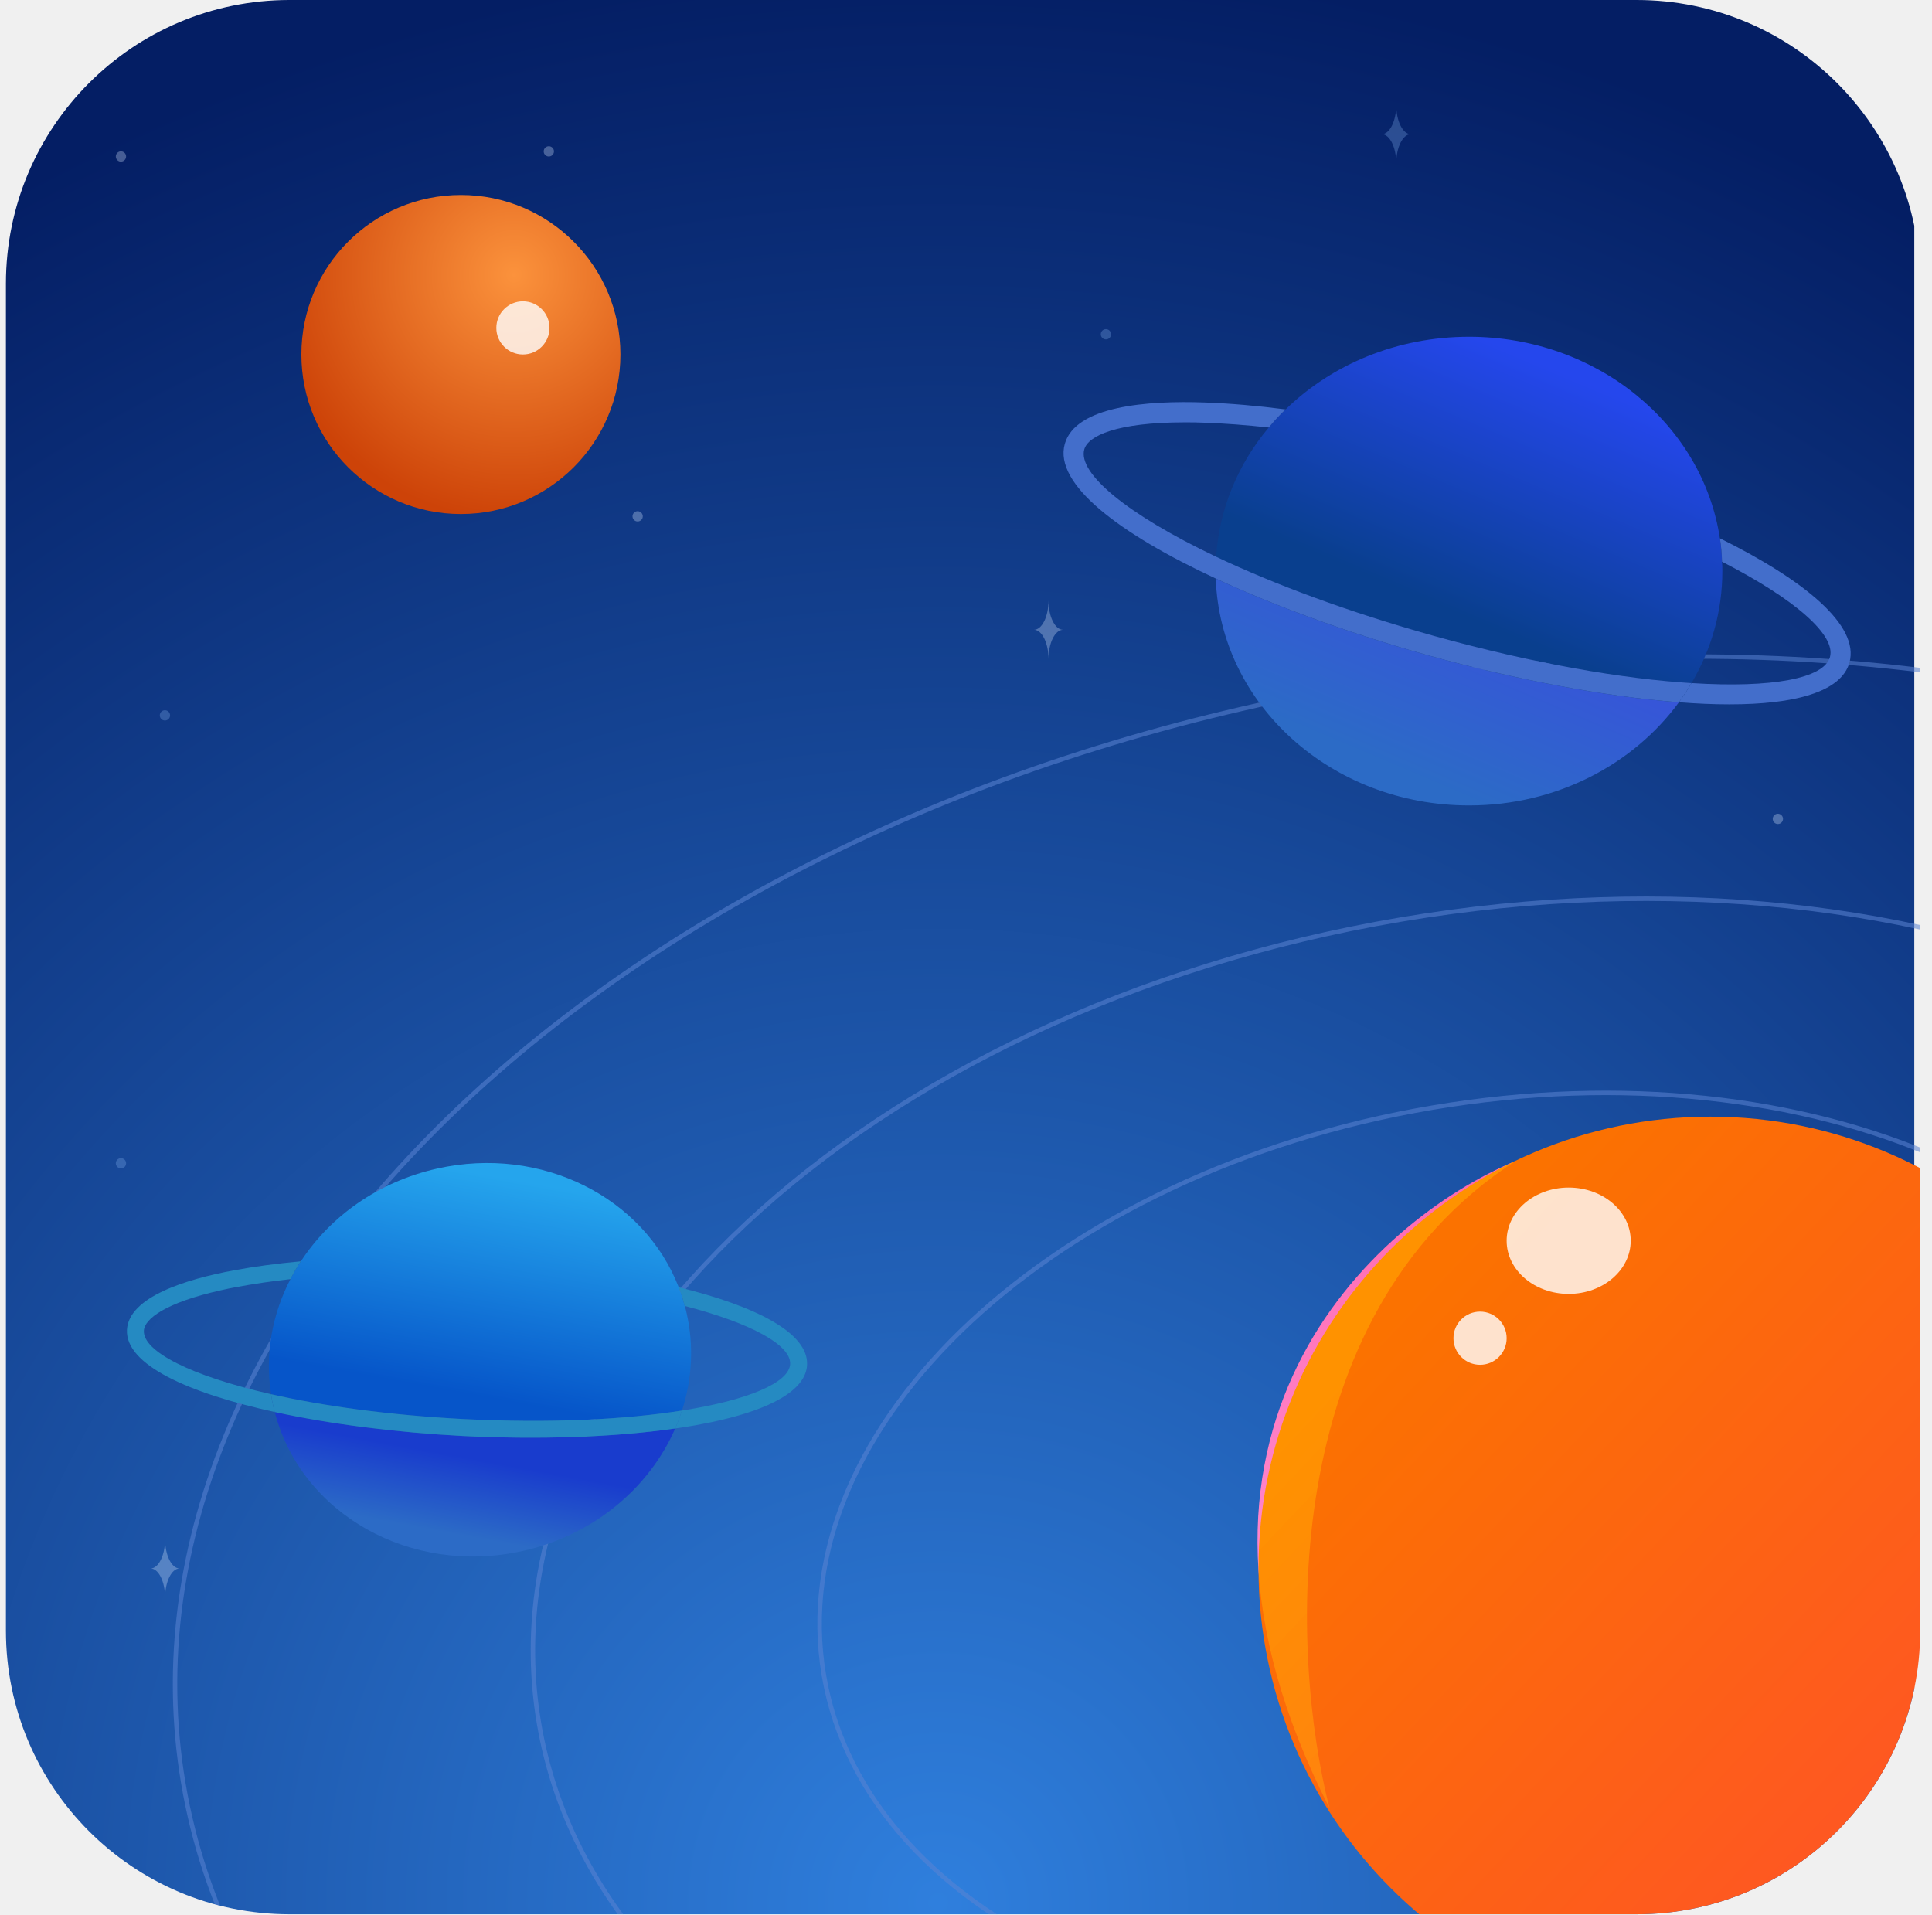
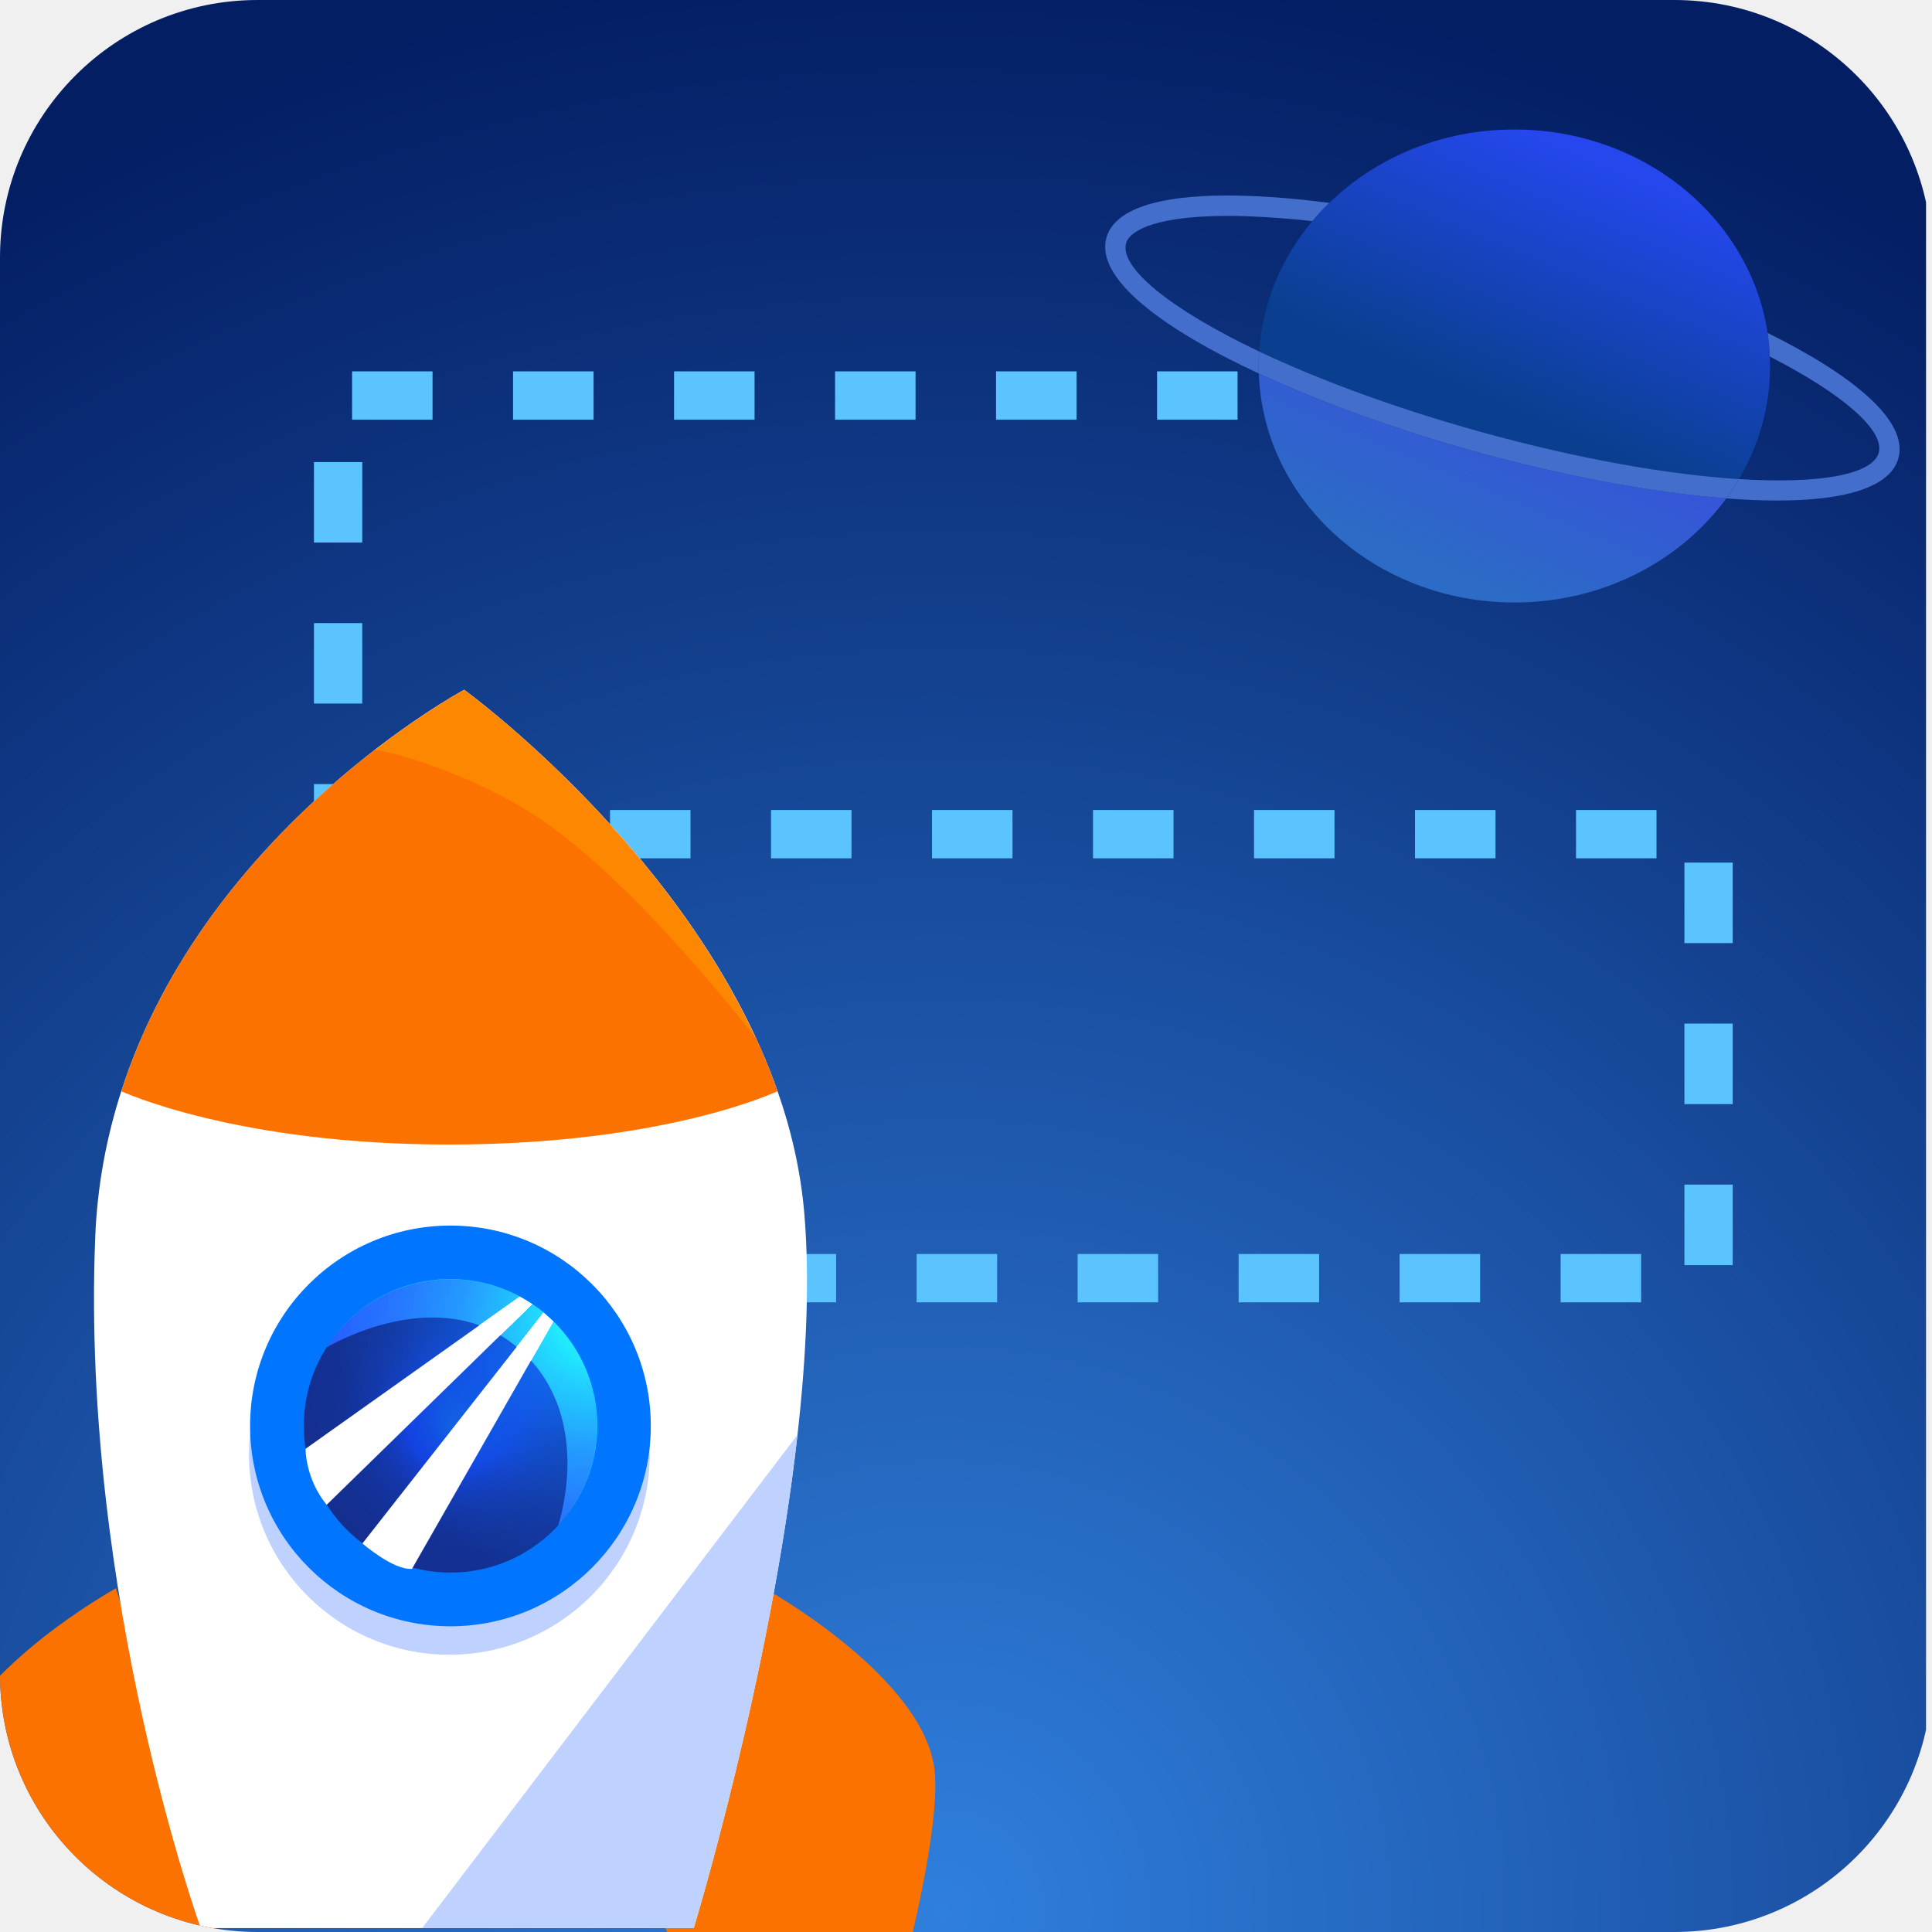
- <svg xmlns="http://www.w3.org/2000/svg" width="109" height="108" viewBox="0 0 109 108" fill="none">
-   <g id="Artboard 1 copy 1">
-     <g clip-path="url(#clip0_1940_411)">
-       <g id="Group">
-         <g id="Layer 1">
-           <path id="Vector" d="M108.001 0H0.001V108H108.001V0Z" fill="url(#paint0_radial_1940_411)" />
-           <g id="Group_2" opacity="0.54">
-             <g id="Vector_2" style="mix-blend-mode:screen">
-               <path d="M93.478 137.308C134.782 130.322 164.53 102.573 159.922 75.329C155.314 48.086 118.095 31.663 76.791 38.649C35.487 45.636 5.738 73.384 10.346 100.628C14.954 127.872 52.173 144.294 93.478 137.308Z" stroke="#5B83D3" stroke-width="0.25" stroke-miterlimit="10" />
-             </g>
-             <g id="Vector_3" style="mix-blend-mode:screen">
-               <path d="M91.239 124.076C121.462 118.964 143.229 98.659 139.857 78.723C136.485 58.787 109.251 46.769 79.028 51.881C48.806 56.993 27.039 77.298 30.411 97.234C33.783 117.17 61.017 129.187 91.239 124.076Z" stroke="#5B83D3" stroke-width="0.25" stroke-miterlimit="10" />
-             </g>
-             <g id="Vector_4" style="mix-blend-mode:screen">
-               <path d="M89.445 113.466C110.791 109.856 126.166 95.517 123.785 81.441C121.404 67.364 102.169 58.88 80.823 62.49C59.477 66.1 44.102 80.439 46.483 94.515C48.864 108.592 68.099 117.076 89.445 113.466Z" stroke="#5B83D3" stroke-width="0.25" stroke-miterlimit="10" />
-             </g>
-           </g>
-           <g id="Group_3" opacity="0.31">
-             <path id="Vector_5" d="M100.304 74.23C99.854 74.23 99.484 74.97 99.484 75.88C99.484 74.97 99.114 74.23 98.664 74.23C99.114 74.23 99.484 73.49 99.484 72.58C99.484 73.49 99.854 74.23 100.304 74.23Z" fill="#7DAAEA" />
-             <path id="Vector_6" d="M79.594 7.57C79.144 7.57 78.774 8.31 78.774 9.22C78.774 8.31 78.404 7.57 77.954 7.57C78.404 7.57 78.774 6.83 78.774 5.92C78.774 6.83 79.144 7.57 79.594 7.57Z" fill="#7DAAEA" />
-             <path id="Vector_7" d="M59.974 35.531C59.524 35.531 59.154 36.271 59.154 37.181C59.154 36.271 58.784 35.531 58.334 35.531C58.784 35.531 59.154 34.791 59.154 33.881C59.154 34.791 59.524 35.531 59.974 35.531Z" fill="#D7E7FF" />
-             <path id="Vector_8" d="M10.134 88.49C9.684 88.49 9.314 89.23 9.314 90.14C9.314 89.23 8.944 88.49 8.494 88.49C8.944 88.49 9.314 87.75 9.314 86.84C9.314 87.75 9.684 88.49 10.134 88.49Z" fill="#D7E7FF" />
-             <path id="Vector_9" d="M62.395 19.15C62.555 19.15 62.684 19.02 62.684 18.86C62.684 18.7 62.555 18.57 62.395 18.57C62.234 18.57 62.105 18.7 62.105 18.86C62.105 19.02 62.234 19.15 62.395 19.15Z" fill="#7DAAEA" />
-             <path id="Vector_10" d="M6.824 9.119C6.984 9.119 7.114 8.989 7.114 8.829C7.114 8.669 6.984 8.539 6.824 8.539C6.664 8.539 6.534 8.669 6.534 8.829C6.534 8.989 6.664 9.119 6.824 9.119Z" fill="#D7E7FF" />
-             <path id="Vector_11" d="M100.305 46.49C100.465 46.49 100.595 46.36 100.595 46.2C100.595 46.04 100.465 45.91 100.305 45.91C100.144 45.91 100.015 46.04 100.015 46.2C100.015 46.36 100.144 46.49 100.305 46.49Z" fill="#D7E7FF" />
-             <path id="Vector_12" d="M30.964 8.83C31.124 8.83 31.254 8.7 31.254 8.54C31.254 8.38 31.124 8.25 30.964 8.25C30.804 8.25 30.674 8.38 30.674 8.54C30.674 8.7 30.804 8.83 30.964 8.83Z" fill="#D7E7FF" />
-             <path id="Vector_13" d="M35.975 29.42C36.135 29.42 36.265 29.29 36.265 29.13C36.265 28.97 36.135 28.84 35.975 28.84C35.814 28.84 35.685 28.97 35.685 29.13C35.685 29.29 35.814 29.42 35.975 29.42Z" fill="#D7E7FF" />
-             <path id="Vector_14" d="M9.305 40.65C9.465 40.65 9.595 40.52 9.595 40.36C9.595 40.2 9.465 40.07 9.305 40.07C9.144 40.07 9.015 40.2 9.015 40.36C9.015 40.52 9.144 40.65 9.305 40.65Z" fill="#7DAAEA" />
-             <path id="Vector_15" d="M6.824 65.92C6.984 65.92 7.114 65.79 7.114 65.63C7.114 65.47 6.984 65.34 6.824 65.34C6.664 65.34 6.534 65.47 6.534 65.63C6.534 65.79 6.664 65.92 6.824 65.92Z" fill="#7DAAEA" />
-             <path id="Vector_16" d="M95.555 93.631C95.715 93.631 95.845 93.501 95.845 93.341C95.845 93.181 95.715 93.051 95.555 93.051C95.394 93.051 95.265 93.181 95.265 93.341C95.265 93.501 95.394 93.631 95.555 93.631Z" fill="#D7E7FF" />
-             <path id="Vector_17" d="M20.054 20.46C19.604 20.46 19.234 21.201 19.234 22.11C19.234 21.201 18.864 20.46 18.414 20.46C18.864 20.46 19.234 19.721 19.234 18.811C19.234 19.721 19.604 20.46 20.054 20.46Z" fill="#D7E7FF" />
-           </g>
-           <g id="Group_4">
-             <path id="Vector_18" d="M80.602 36.981C85.432 38.321 90.502 39.301 94.722 39.621C92.152 43.131 87.812 45.441 82.882 45.441C75.132 45.441 68.832 39.751 68.592 32.641C72.122 34.281 76.372 35.801 80.602 36.981Z" fill="url(#paint1_linear_1940_411)" />
-             <path id="Vector_19" d="M97.172 32.22C97.172 34.51 96.542 36.66 95.432 38.54C91.582 38.3 86.572 37.45 80.912 35.88C76.042 34.52 71.862 32.95 68.612 31.41C68.792 28.67 69.872 26.15 71.582 24.12C71.882 23.76 72.192 23.42 72.532 23.1C75.132 20.57 78.802 19 82.882 19C90.092 19 96.062 23.94 97.032 30.37C97.102 30.8 97.142 31.24 97.152 31.69C97.172 31.87 97.172 32.04 97.172 32.22Z" fill="url(#paint2_linear_1940_411)" />
-             <g id="Group_5">
-               <path id="Vector_20" d="M104.343 37.379C104.113 38.209 103.343 38.799 102.173 39.179C100.993 39.569 99.413 39.739 97.563 39.739C96.673 39.739 95.723 39.699 94.723 39.619C94.983 39.269 95.213 38.909 95.433 38.539C100.003 38.829 102.913 38.269 103.243 37.069C103.583 35.849 101.323 33.829 97.153 31.689C97.143 31.239 97.103 30.799 97.033 30.369C101.793 32.729 104.923 35.279 104.343 37.379Z" fill="#436ECB" />
-               <path id="Vector_21" d="M95.432 38.54C95.212 38.91 94.982 39.27 94.722 39.62C90.502 39.3 85.432 38.32 80.602 36.98C76.372 35.8 72.122 34.28 68.592 32.64C68.582 32.5 68.582 32.36 68.582 32.22C68.582 31.95 68.592 31.68 68.612 31.41C71.862 32.95 76.042 34.52 80.912 35.88C86.572 37.45 91.582 38.3 95.432 38.54Z" fill="#436ECB" />
-               <path id="Vector_22" d="M61.172 25.359C60.802 26.699 63.582 29.019 68.612 31.409C68.592 31.679 68.582 31.949 68.582 32.219C68.582 32.359 68.582 32.499 68.592 32.639C63.172 30.119 59.442 27.319 60.072 25.049C60.672 22.909 64.712 22.589 67.992 22.709C69.392 22.759 70.912 22.889 72.532 23.099C72.192 23.419 71.882 23.759 71.582 24.119C70.302 23.979 69.092 23.889 67.952 23.849C67.562 23.829 67.192 23.829 66.842 23.829C63.002 23.829 61.382 24.589 61.172 25.359Z" fill="#436ECB" />
-             </g>
-           </g>
-           <g id="Group_6">
-             <path id="Vector_23" d="M26.092 81.014C30.277 81.226 34.593 81.1 38.094 80.592C36.638 83.924 33.518 86.601 29.496 87.501C23.172 88.914 16.994 85.421 15.501 79.664C18.68 80.358 22.425 80.823 26.092 81.014Z" fill="url(#paint3_linear_1940_411)" />
-             <path id="Vector_24" d="M38.743 74.107C39.16 75.975 39.039 77.844 38.476 79.581C35.291 80.087 31.048 80.308 26.144 80.06C21.922 79.838 18.225 79.32 15.293 78.657C14.94 76.388 15.361 74.135 16.386 72.167C16.565 71.818 16.756 71.484 16.975 71.161C18.634 68.623 21.342 66.672 24.671 65.928C30.554 64.612 36.326 67.554 38.291 72.623C38.426 72.961 38.539 73.313 38.63 73.678C38.679 73.821 38.71 73.96 38.743 74.107Z" fill="url(#paint4_linear_1940_411)" />
-             <g id="Group_7">
-               <path id="Vector_25" d="M45.533 77.009C45.497 77.728 44.976 78.35 44.091 78.874C43.2 79.407 41.941 79.834 40.432 80.172C39.706 80.334 38.923 80.475 38.093 80.592C38.241 80.259 38.363 79.923 38.475 79.581C42.257 78.984 44.529 77.996 44.579 76.957C44.634 75.9 42.422 74.664 38.629 73.679C38.538 73.313 38.426 72.962 38.29 72.624C42.604 73.68 45.623 75.19 45.533 77.009Z" fill="#258AC2" />
-               <path id="Vector_26" d="M38.475 79.581C38.363 79.923 38.241 80.258 38.092 80.591C34.591 81.1 30.275 81.226 26.09 81.014C22.424 80.823 18.678 80.358 15.499 79.664C15.466 79.551 15.44 79.437 15.414 79.323C15.365 79.103 15.324 78.881 15.291 78.657C18.224 79.32 21.921 79.838 26.142 80.06C31.047 80.308 35.289 80.087 38.475 79.581Z" fill="#258AC2" />
-               <path id="Vector_27" d="M8.117 75.078C8.06 76.239 10.751 77.624 15.291 78.657C15.324 78.881 15.366 79.103 15.415 79.323C15.44 79.437 15.466 79.552 15.5 79.664C10.618 78.597 7.063 76.993 7.163 75.026C7.262 73.17 10.5 72.172 13.198 71.671C14.35 71.457 15.614 71.286 16.974 71.161C16.755 71.484 16.564 71.819 16.385 72.167C15.315 72.286 14.311 72.434 13.374 72.609C13.052 72.664 12.75 72.731 12.464 72.795C9.331 73.496 8.148 74.411 8.117 75.078Z" fill="#258AC2" />
-             </g>
-           </g>
-           <circle id="Ellipse 10" cx="26.003" cy="20" r="9" fill="url(#paint5_radial_1940_411)" />
-           <circle id="Ellipse 11" cx="96.503" cy="88.5" r="25.5" fill="url(#paint6_linear_1940_411)" />
-           <g id="Vector 3" style="mix-blend-mode:color-dodge">
-             <path d="M75.003 102C72.836 93.5 71.903 74.3 85.503 65.5C77.502 68.833 64.202 80.8 75.003 102Z" fill="#F5380E" />
-           </g>
-         </g>
-       </g>
-       <ellipse id="Ellipse 12" opacity="0.8" cx="88.502" cy="70" rx="3.5" ry="3" fill="white" />
-       <circle id="Ellipse 13" opacity="0.8" cx="83.502" cy="75.5" r="1.5" fill="white" />
-       <circle id="Ellipse 14" cx="29.502" cy="18.5" r="1.5" fill="white" fill-opacity="0.8" />
+ <svg xmlns="http://www.w3.org/2000/svg" width="120" height="120" viewBox="0 0 120 120" fill="none">
+   <g clip-path="url(#clip0_2572_1706)">
+     <path d="M119.63 0H-0.37V120H119.63V0Z" fill="url(#paint0_radial_2572_1706)" />
+     <path d="M46.933 79.389H106.122V51.811H21V24.567H81.389" stroke="#5BC3FE" stroke-width="3" stroke-miterlimit="10" stroke-linejoin="round" stroke-dasharray="5 5" />
+     <path d="M7.211 98.644C7.211 98.644 -2.411 103.967 -3.322 109.689C-4.233 115.411 2.711 137.889 3.911 137.289C5.111 136.689 13.711 119.045 13.711 119.045L7.2 98.644H7.211Z" fill="#FB7200" />
+     <path d="M47.478 98.644C47.478 98.644 57.1 103.967 58.011 109.689C58.922 115.411 51.978 137.889 50.778 137.289C49.578 136.689 40.978 119.045 40.978 119.045L47.489 98.644H47.478Z" fill="#FB7200" />
+     <path d="M49.533 89.122C47.844 104.156 43.089 119.756 43.089 119.756H12.467C12.467 119.756 5.033 99.222 5.911 76.933C6.033 73.656 6.622 70.6 7.533 67.778C12.789 51.422 28.833 42.844 28.833 42.844C28.833 42.844 43.2 53.267 48.289 67.756C49.144 70.189 49.733 72.733 49.956 75.356C50.311 79.533 50.078 84.3 49.533 89.122Z" fill="white" />
+     <path d="M48.289 67.756V67.778C48.289 67.778 41.378 71.078 27.967 71.089C14.7 71.111 7.533 67.778 7.533 67.778C10.767 57.711 18.078 50.6 23.233 46.611C23.233 46.611 23.244 46.611 23.256 46.6C26.467 44.111 28.833 42.844 28.833 42.844C28.833 42.844 41.044 51.7 46.933 64.445H46.944C47.444 65.533 47.889 66.633 48.289 67.756Z" fill="#FB7200" />
+     <g style="mix-blend-mode:color-dodge" opacity="0.68">
+       <path d="M46.933 64.445C46.456 63.911 38.944 54.067 32.622 50.267C28.256 47.645 23.589 46.5 23.256 46.6C26.467 44.111 28.833 42.844 28.833 42.844C28.833 42.844 41.044 51.7 46.933 64.445Z" fill="#26375A" />
    </g>
+     <path d="M27.911 102.778C34.784 102.778 40.356 97.206 40.356 90.333C40.356 83.46 34.784 77.889 27.911 77.889C21.038 77.889 15.467 83.46 15.467 90.333C15.467 97.206 21.038 102.778 27.911 102.778Z" fill="#BED1FF" />
+     <path d="M27.978 101.011C34.851 101.011 40.422 95.44 40.422 88.567C40.422 81.694 34.851 76.122 27.978 76.122C21.105 76.122 15.533 81.694 15.533 88.567C15.533 95.44 21.105 101.011 27.978 101.011Z" fill="#0075FF" />
+     <path d="M27.978 97.678C33.01 97.678 37.089 93.599 37.089 88.567C37.089 83.535 33.01 79.456 27.978 79.456C22.946 79.456 18.867 83.535 18.867 88.567C18.867 93.599 22.946 97.678 27.978 97.678Z" fill="url(#paint1_radial_2572_1706)" />
+     <path style="mix-blend-mode:color-dodge" opacity="0.8" d="M37.1 88.567C37.1 90.956 36.178 93.122 34.667 94.745C33 96.556 30.622 97.678 27.978 97.678C22.944 97.678 18.867 93.6 18.867 88.567C18.867 86.767 19.389 85.1 20.289 83.689C21.9 81.133 24.744 79.445 27.978 79.445C33.011 79.445 37.1 83.534 37.1 88.567Z" fill="url(#paint2_radial_2572_1706)" />
+     <path d="M49.533 89.122C47.844 104.156 43.089 119.756 43.089 119.756H26.222L49.533 89.122Z" fill="#BED1FF" />
+     <path d="M32.289 80.533L18.978 89.989C18.978 89.989 18.956 91.833 20.289 93.467L33.056 81L32.289 80.533Z" fill="white" />
+     <path d="M33.767 81.522L22.511 95.867C22.511 95.867 24.444 97.544 25.589 97.444L34.367 82.078L33.756 81.533L33.767 81.522Z" fill="white" />
+     <g style="mix-blend-mode:overlay">
+       <path d="M34.667 94.745C34.822 94.267 36.889 87.7 32.133 83.689C27.2 79.511 20.289 83.689 20.289 83.689C21.9 81.133 24.744 79.445 27.978 79.445C33.011 79.445 37.1 83.534 37.1 88.567C37.1 90.956 36.178 93.122 34.667 94.745Z" fill="white" />
+     </g>
+     <path d="M91.533 28.022C96.9 29.511 102.533 30.6 107.222 30.956C104.367 34.855 99.544 37.422 94.067 37.422C85.456 37.422 78.456 31.1 78.189 23.2C82.111 25.022 86.833 26.711 91.533 28.022Z" fill="url(#paint3_linear_2572_1706)" />
+     <path d="M109.944 22.733C109.944 25.278 109.244 27.667 108.011 29.756C103.733 29.489 98.167 28.544 91.878 26.8C86.467 25.289 81.822 23.544 78.211 21.833C78.411 18.789 79.611 15.989 81.511 13.733C81.844 13.333 82.189 12.956 82.567 12.6C85.456 9.789 89.533 8.044 94.067 8.044C102.078 8.044 108.711 13.533 109.789 20.678C109.867 21.155 109.911 21.644 109.922 22.144C109.944 22.344 109.944 22.533 109.944 22.733Z" fill="url(#paint4_linear_2572_1706)" />
+     <path d="M117.911 28.467C117.656 29.389 116.8 30.044 115.5 30.467C114.189 30.9 112.433 31.089 110.378 31.089C109.389 31.089 108.333 31.044 107.222 30.956C107.511 30.567 107.767 30.167 108.011 29.756C113.089 30.078 116.322 29.456 116.689 28.122C117.067 26.767 114.556 24.522 109.922 22.144C109.911 21.644 109.867 21.155 109.789 20.678C115.078 23.3 118.556 26.133 117.911 28.467Z" fill="#436ECB" />
+     <path d="M108.011 29.756C107.767 30.167 107.511 30.567 107.222 30.956C102.533 30.6 96.9 29.511 91.533 28.022C86.833 26.711 82.111 25.022 78.189 23.2C78.178 23.044 78.178 22.889 78.178 22.733C78.178 22.433 78.189 22.133 78.211 21.833C81.822 23.544 86.467 25.289 91.878 26.8C98.167 28.544 103.733 29.489 108.011 29.756Z" fill="#436ECB" />
+     <path d="M69.944 15.111C69.533 16.6 72.622 19.178 78.211 21.833C78.189 22.133 78.178 22.433 78.178 22.733C78.178 22.889 78.178 23.044 78.189 23.2C72.167 20.4 68.022 17.289 68.722 14.767C69.389 12.389 73.878 12.033 77.522 12.167C79.078 12.222 80.767 12.367 82.567 12.6C82.189 12.956 81.844 13.333 81.511 13.733C80.089 13.578 78.744 13.478 77.478 13.433C77.044 13.411 76.633 13.411 76.244 13.411C71.978 13.411 70.178 14.255 69.944 15.111Z" fill="#436ECB" />
  </g>
  <defs>
-     <radialGradient id="paint0_radial_1940_411" cx="0" cy="0" r="1" gradientUnits="userSpaceOnUse" gradientTransform="translate(52.961 106.4) scale(107.95)">
+     <radialGradient id="paint0_radial_2572_1706" cx="0" cy="0" r="1" gradientUnits="userSpaceOnUse" gradientTransform="translate(58.4739 118.222) scale(119.944)">
      <stop stop-color="#2F7FDD" />
      <stop offset="1" stop-color="#041E64" />
    </radialGradient>
-     <linearGradient id="paint1_linear_1940_411" x1="78.602" y1="43.331" x2="82.152" y2="34.971" gradientUnits="userSpaceOnUse">
+     <radialGradient id="paint1_radial_2572_1706" cx="0" cy="0" r="1" gradientUnits="userSpaceOnUse" gradientTransform="translate(37.6 81.4889) scale(21.4333)">
+       <stop stop-color="#0E7DC9" />
+       <stop offset="0.05" stop-color="#0E74BE" />
+       <stop offset="0.23" stop-color="#10599C" />
+       <stop offset="0.41" stop-color="#114382" />
+       <stop offset="0.6" stop-color="#12346F" />
+       <stop offset="0.79" stop-color="#122B63" />
+       <stop offset="1" stop-color="#132860" />
+     </radialGradient>
+     <radialGradient id="paint2_radial_2572_1706" cx="0" cy="0" r="1" gradientUnits="userSpaceOnUse" gradientTransform="translate(27.9778 88.5668) scale(9.11111 9.11111)">
+       <stop stop-color="#0E7DC9" />
+       <stop offset="0.05" stop-color="#0E74BE" />
+       <stop offset="0.23" stop-color="#10599C" />
+       <stop offset="0.41" stop-color="#114382" />
+       <stop offset="0.6" stop-color="#12346F" />
+       <stop offset="0.79" stop-color="#122B63" />
+       <stop offset="1" stop-color="#132860" />
+     </radialGradient>
+     <linearGradient id="paint3_linear_2572_1706" x1="89.311" y1="35.078" x2="93.256" y2="25.789" gradientUnits="userSpaceOnUse">
      <stop stop-color="#2C6BC6" />
      <stop offset="1" stop-color="#3656D8" />
    </linearGradient>
-     <linearGradient id="paint2_linear_1940_411" x1="81.922" y1="34.46" x2="87.702" y2="20.81" gradientUnits="userSpaceOnUse">
+     <linearGradient id="paint4_linear_2572_1706" x1="93" y1="25.222" x2="99.422" y2="10.056" gradientUnits="userSpaceOnUse">
      <stop stop-color="#093F8E" />
      <stop offset="1" stop-color="#2547ED" />
    </linearGradient>
-     <linearGradient id="paint3_linear_1940_411" x1="25.619" y1="86.56" x2="26.99" y2="79.091" gradientUnits="userSpaceOnUse">
-       <stop stop-color="#2C6BC6" />
-       <stop offset="0.578" stop-color="#193CCD" />
-     </linearGradient>
-     <linearGradient id="paint4_linear_1940_411" x1="26.709" y1="78.717" x2="28.934" y2="66.525" gradientUnits="userSpaceOnUse">
-       <stop stop-color="#0655C9" />
-       <stop offset="1" stop-color="#25A5ED" />
-     </linearGradient>
-     <radialGradient id="paint5_radial_1940_411" cx="0" cy="0" r="1" gradientUnits="userSpaceOnUse" gradientTransform="translate(29.0029 15.5) rotate(102.529) scale(13.8293)">
-       <stop stop-color="#FB923C" />
-       <stop offset="1" stop-color="#CD4308" />
-     </radialGradient>
-     <linearGradient id="paint6_linear_1940_411" x1="109.503" y1="111.5" x2="74.503" y2="78.5" gradientUnits="userSpaceOnUse">
-       <stop stop-color="#FF512A" />
-       <stop offset="1" stop-color="#FB7200" />
-     </linearGradient>
-     <clipPath id="clip0_1940_411">
-       <rect x="0.334" width="108" height="108" rx="16" fill="white" />
+     <clipPath id="clip0_2572_1706">
+       <rect width="120" height="120" rx="16" fill="white" />
    </clipPath>
  </defs>
</svg>
